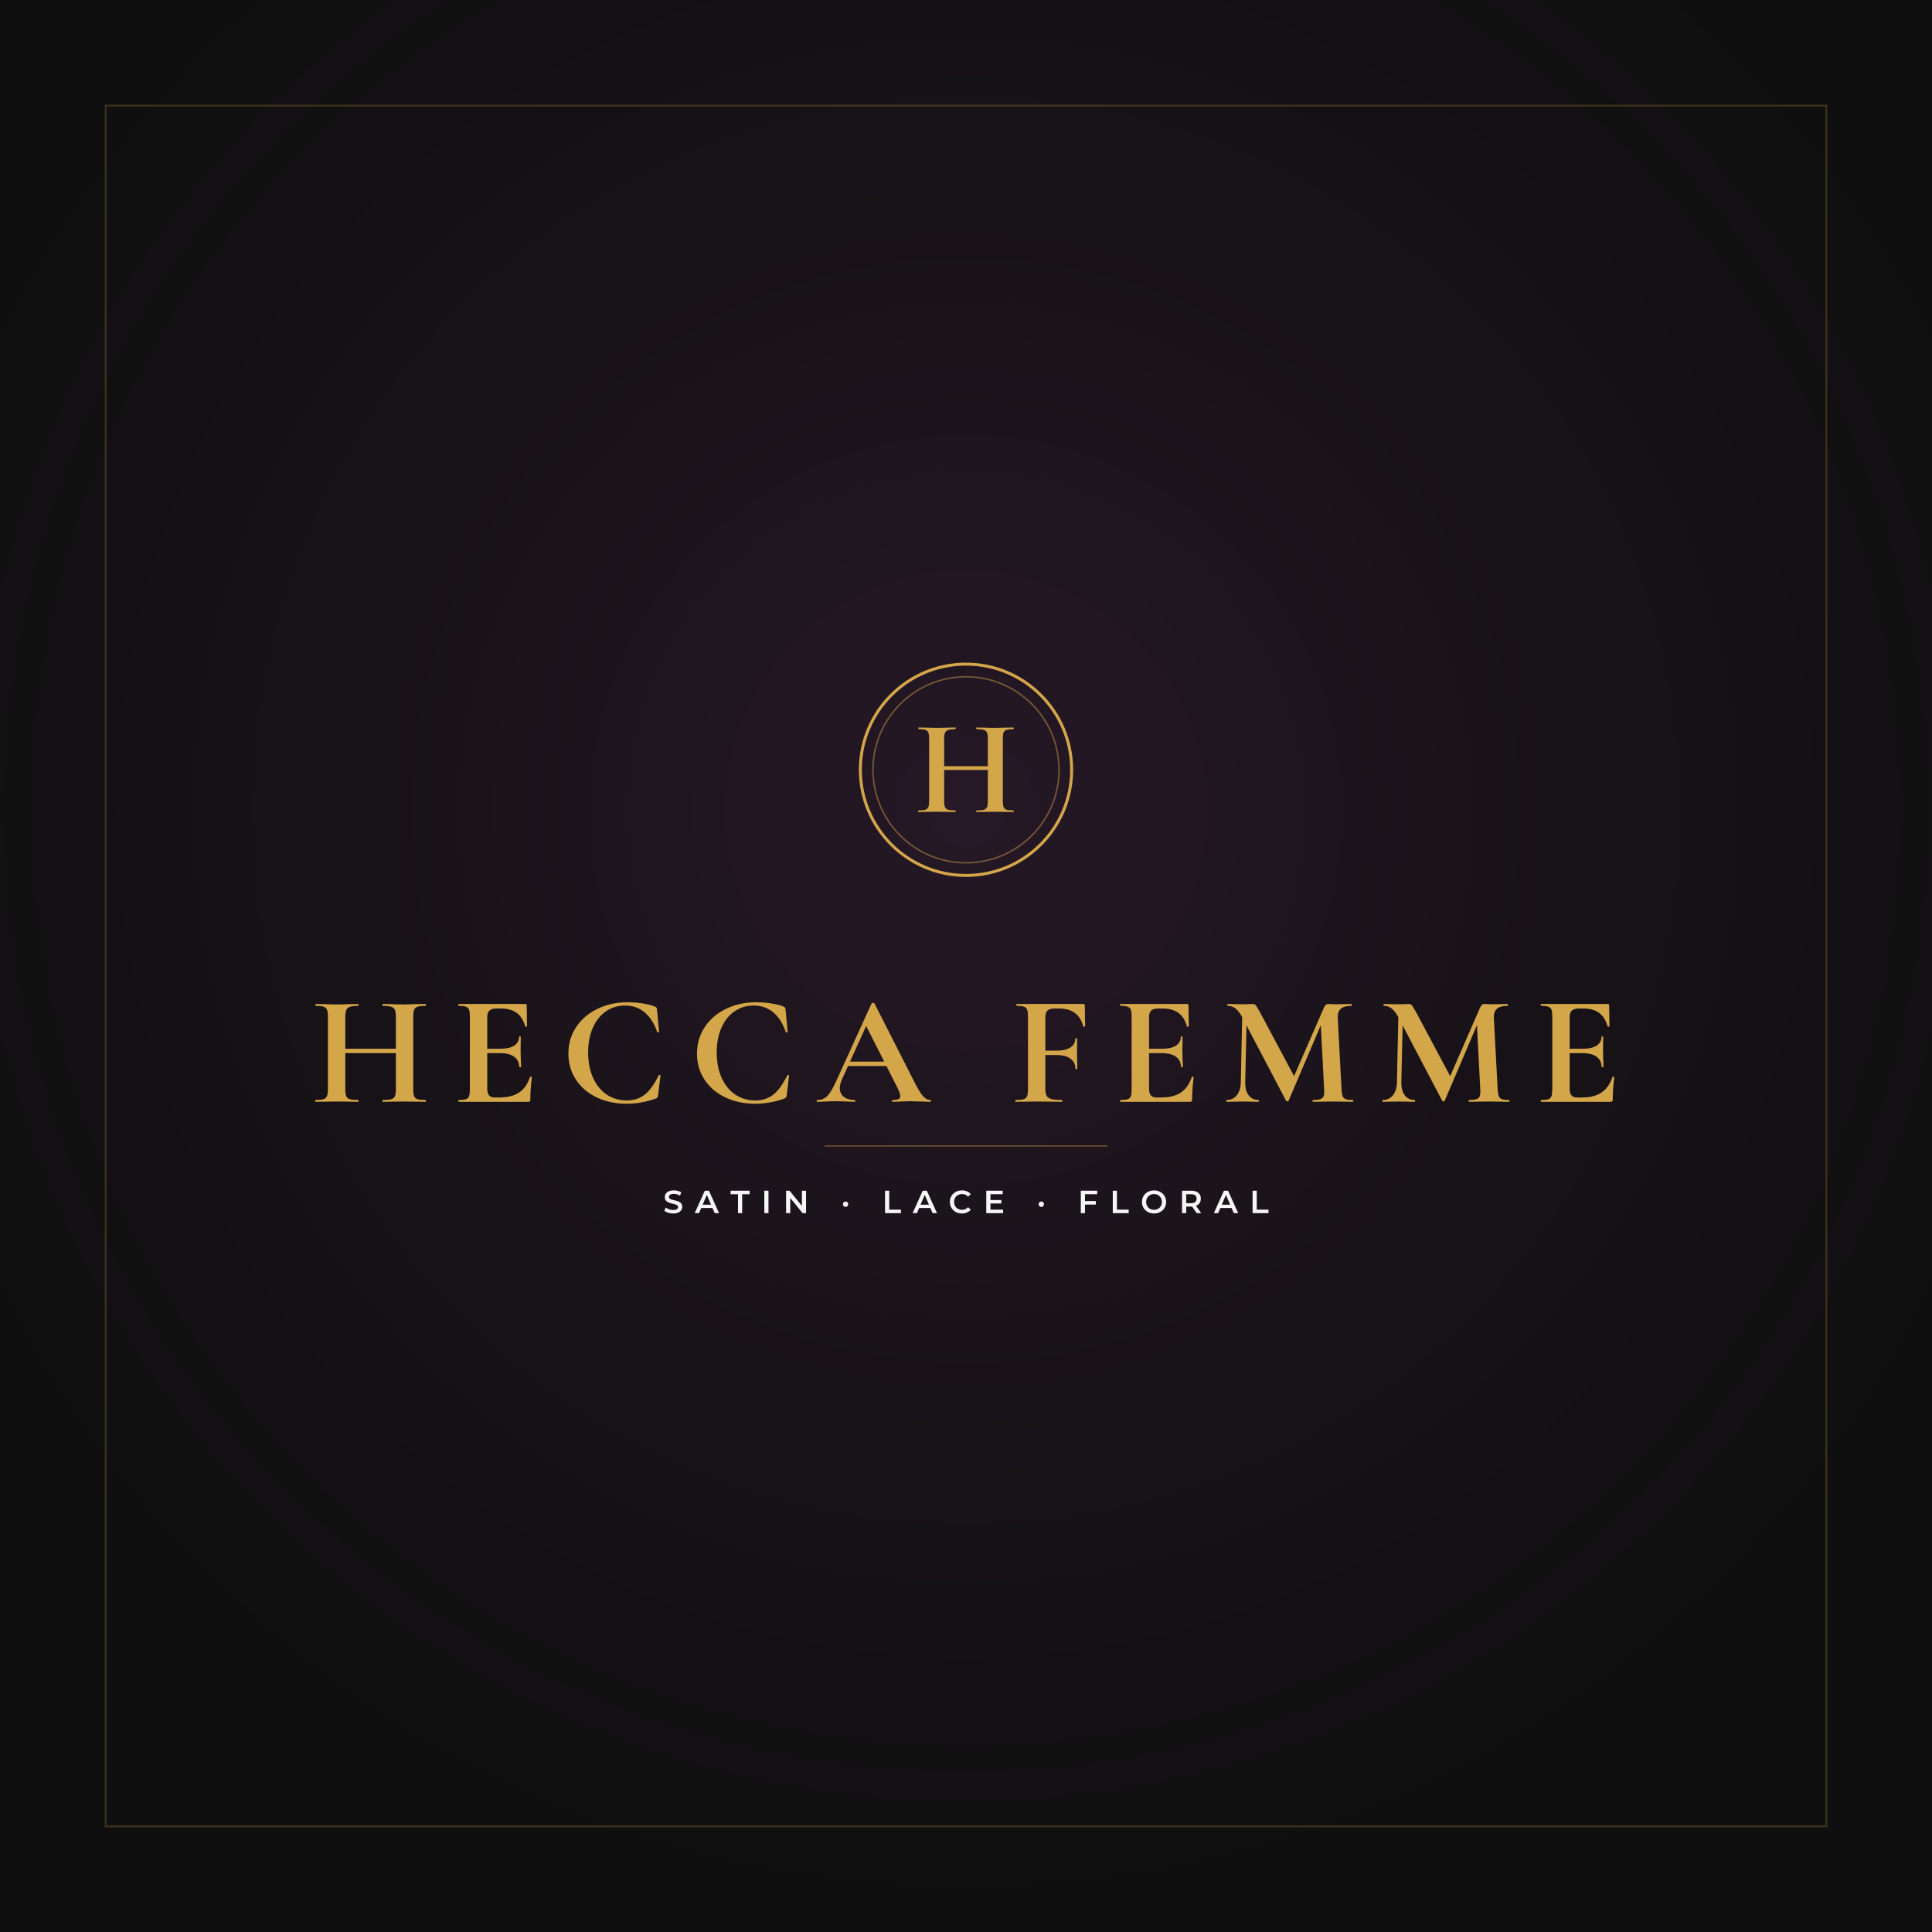
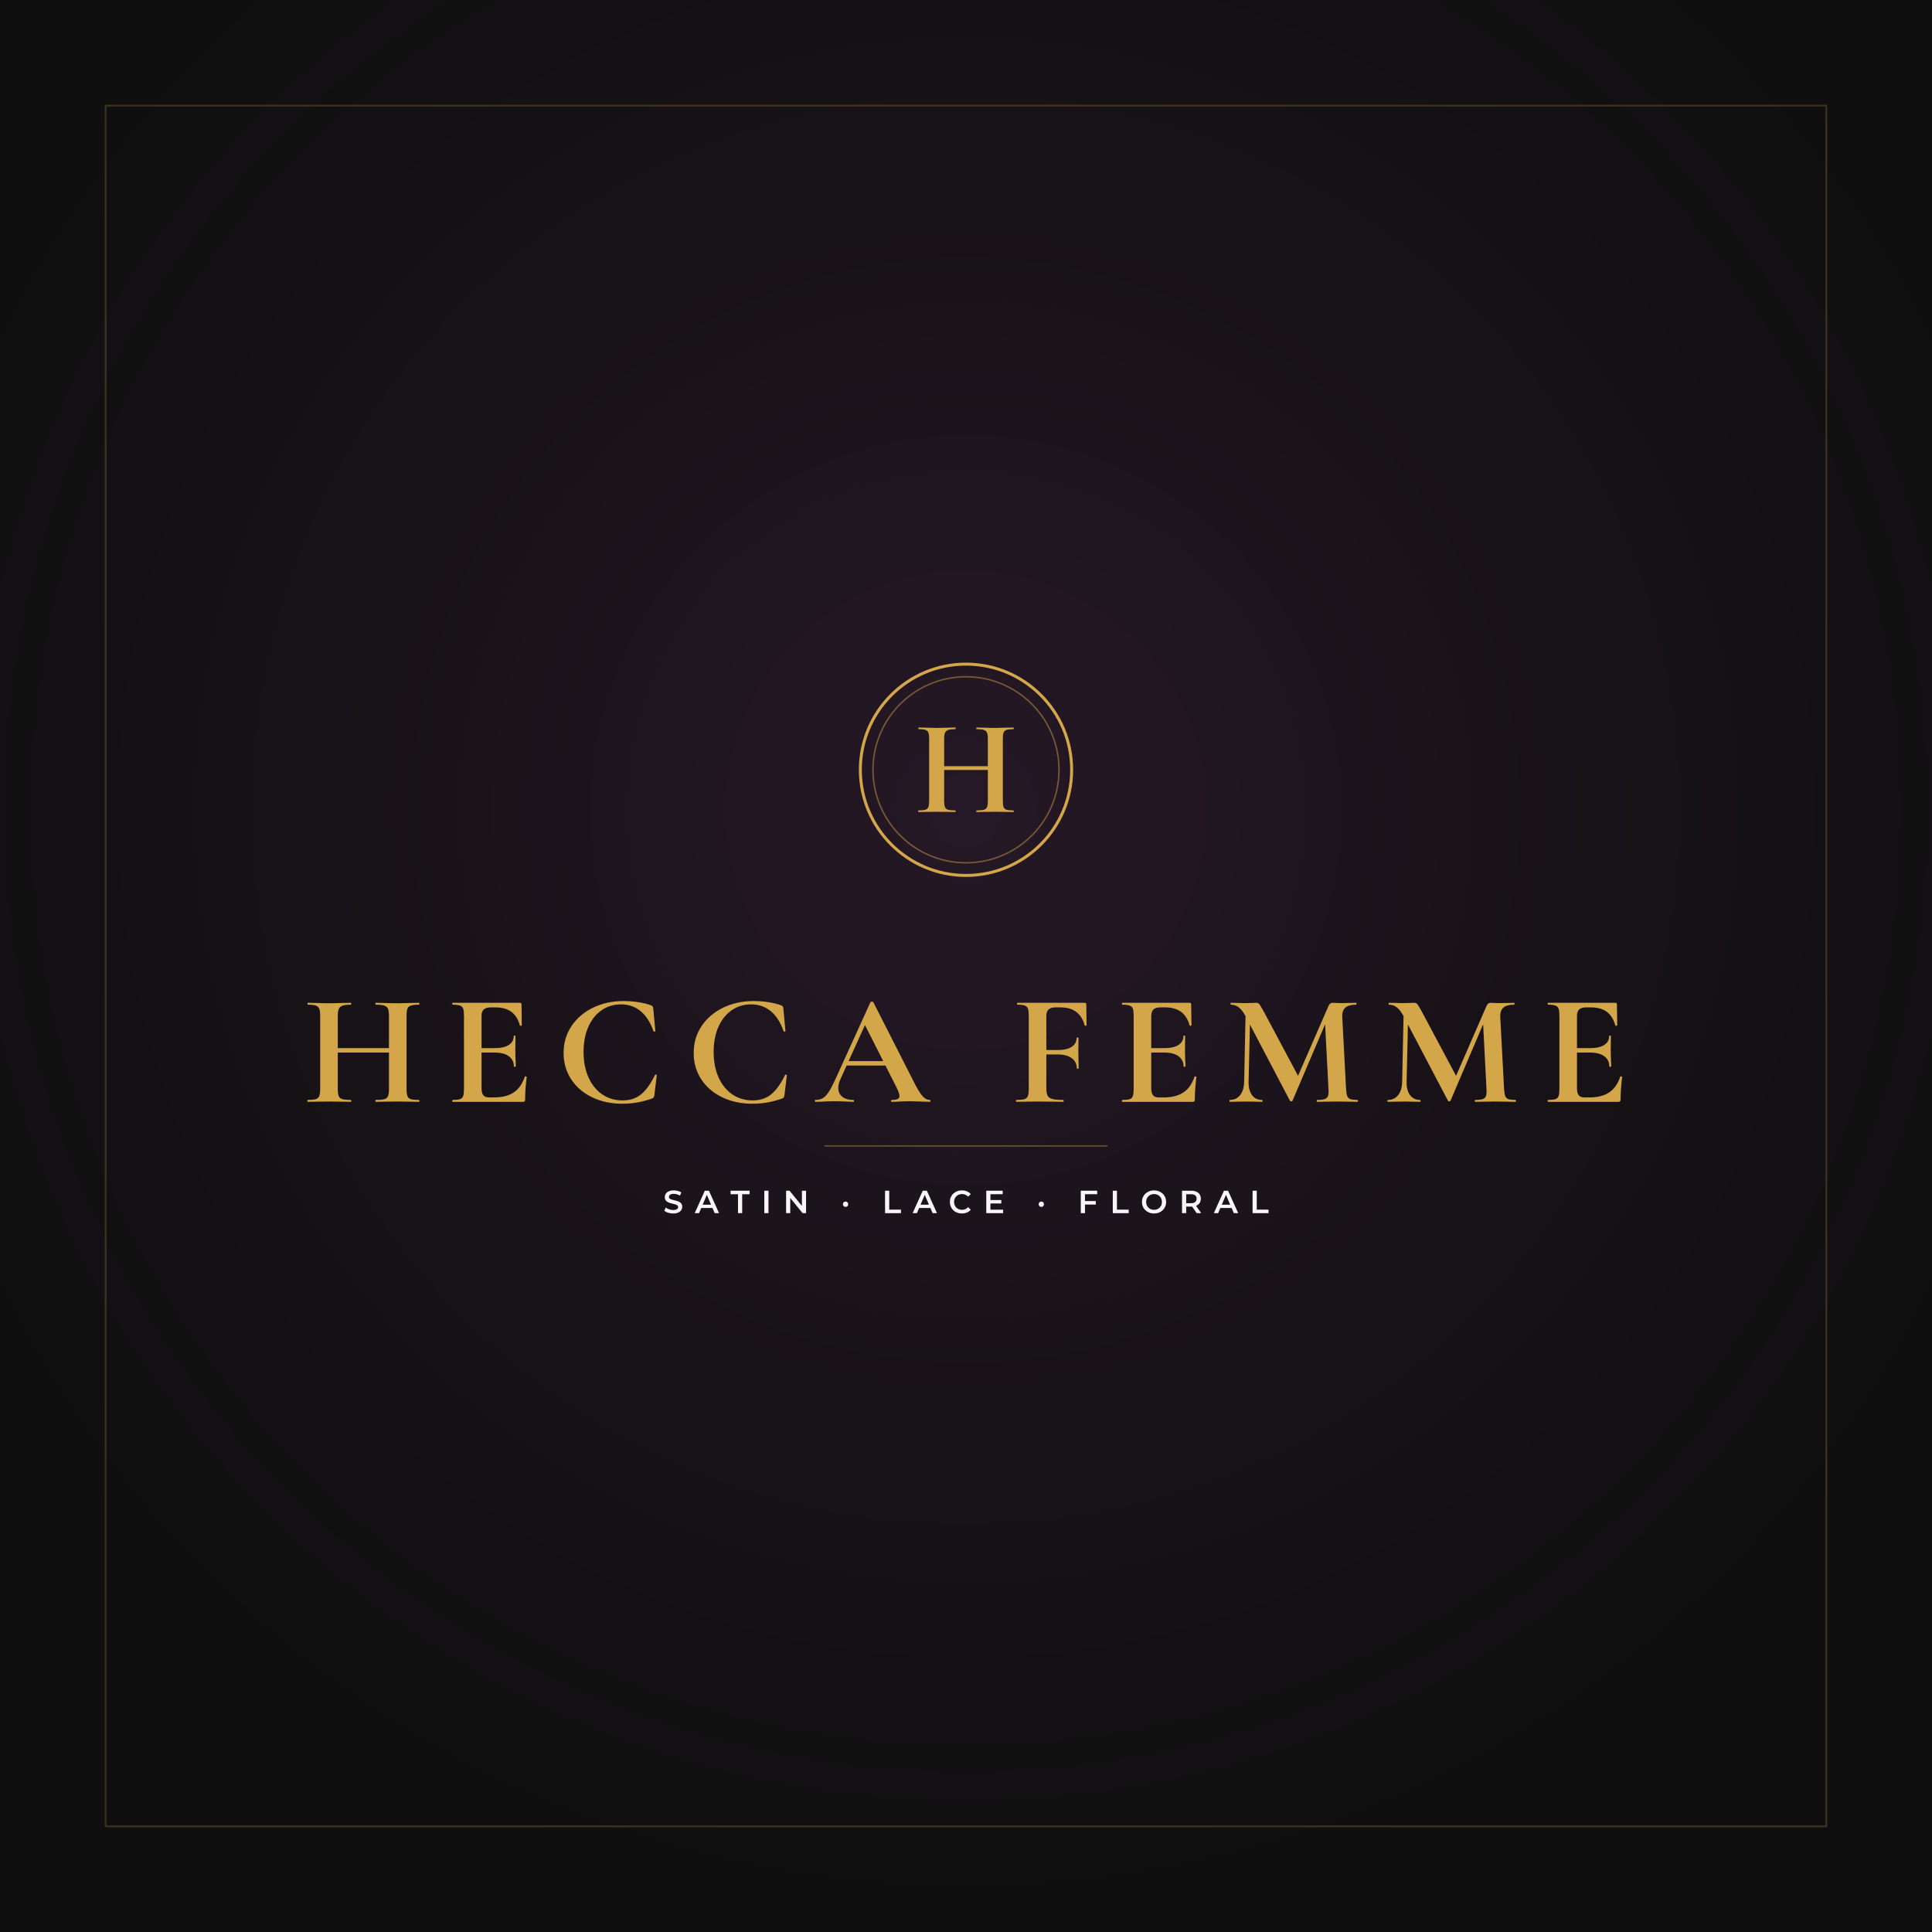
<svg xmlns="http://www.w3.org/2000/svg" viewBox="0 0 2048 2048" width="2048" height="2048" role="img" aria-label="Hecca Femme collection">
  <rect width="2048" height="2048" fill="#0F0F0F" />
  <defs>
    <radialGradient id="b" cx="50%" cy="42%" r="58%">
      <stop offset="0%" stop-color="#5C2D5C" stop-opacity="0.3" />
      <stop offset="55%" stop-color="#5C2D5C" stop-opacity="0.10" />
      <stop offset="100%" stop-color="#5C2D5C" stop-opacity="0" />
    </radialGradient>
  </defs>
  <rect width="2048" height="2048" fill="url(#b)" />
  <rect x="112" y="112" width="1824" height="1824" fill="none" stroke="#D4A64A" stroke-width="2" opacity="0.22" />
  <circle cx="1024" cy="816" r="112" fill="none" stroke="#D4A64A" stroke-width="3.14" />
  <circle cx="1024" cy="816" r="98.6" fill="none" stroke="#D4A64A" stroke-width="1.57" opacity="0.45" />
  <g transform="translate(969.3 860.8) scale(0.7168)">
    <path d="M108.60-108.40Q108.60-114.40 107.40-117.30Q106.20-120.20 102.80-121.40Q99.40-122.60 92-122.60L92-122.60Q91.40-122.60 91.40-123.80Q91.40-125 92-125L92-125L101.80-124.80Q111.80-124.40 119.80-124.40L119.80-124.40Q125.20-124.40 135.20-124.80L135.20-124.80L146.40-125Q147-125 147-123.80Q147-122.60 146.40-122.60L146.40-122.60Q139.60-122.60 136.30-121.50Q133-120.40 131.90-117.60Q130.80-114.80 130.80-108.80L130.80-108.80L130.80-16.20Q130.80-10.20 131.90-7.30Q133-4.40 136.20-3.40Q139.40-2.40 146.40-2.40L146.40-2.40Q147-2.40 147-1.20Q147 0 146.40 0L146.40 0Q139.40 0 135.20-0.20L135.20-0.20L119.80-0.40L101.80-0.20Q98.20 0 92 0L92 0Q91.40 0 91.40-1.20Q91.40-2.40 92-2.40L92-2.40Q99.40-2.40 102.80-3.40Q106.20-4.40 107.40-7.20Q108.60-10 108.60-16.20L108.60-16.20L108.60-108.40ZM32.20-62.20L32.20-67.80L118.80-67.80L118.80-62.20L32.20-62.20ZM21.80-108.80Q21.80-114.80 20.60-117.60Q19.40-120.40 16.30-121.50Q13.20-122.60 6.40-122.60L6.40-122.60Q5.80-122.60 5.80-123.80Q5.80-125 6.40-125L6.40-125L17.20-124.80Q26.40-124.40 32-124.40L32-124.40Q39.60-124.40 49.60-124.80L49.60-124.80L60.60-125Q61-125 61-123.80Q61-122.60 60.60-122.60L60.60-122.60Q53.40-122.60 50-121.40Q46.60-120.20 45.30-117.30Q44-114.40 44-108.40L44-108.40L44-16.20Q44-10.20 45.20-7.30Q46.40-4.40 49.80-3.40Q53.20-2.40 60.60-2.40L60.60-2.40Q61-2.40 61-1.20Q61 0 60.60 0L60.60 0Q53.60 0 49.40-0.20L49.40-0.20L32-0.40L17-0.20Q13 0 6 0L6 0Q5.60 0 5.60-1.20Q5.60-2.40 6-2.40L6-2.40Q13-2.40 16.20-3.40Q19.40-4.40 20.60-7.30Q21.80-10.20 21.80-16.20L21.80-16.20L21.80-108.80Z" fill="#D4A64A" />
  </g>
-   <path d="M543-542Q543-572 537-586.5Q531-601 514-607Q497-613 460-613L460-613Q457-613 457-619Q457-625 460-625L460-625L509-624Q559-622 599-622L599-622Q626-622 676-624L676-624L732-625Q735-625 735-619Q735-613 732-613L732-613Q698-613 681.5-607.5Q665-602 659.5-588Q654-574 654-544L654-544L654-81Q654-51 659.5-36.5Q665-22 681-17Q697-12 732-12L732-12Q735-12 735-6Q735 0 732 0L732 0Q697 0 676-1L676-1L599-2L509-1Q491 0 460 0L460 0Q457 0 457-6Q457-12 460-12L460-12Q497-12 514-17Q531-22 537-36Q543-50 543-81L543-81L543-542ZM161-311L161-339L594-339L594-311L161-311ZM109-544Q109-574 103-588Q97-602 81.5-607.5Q66-613 32-613L32-613Q29-613 29-619Q29-625 32-625L32-625L86-624Q132-622 160-622L160-622Q198-622 248-624L248-624L303-625Q305-625 305-619Q305-613 303-613L303-613Q267-613 250-607Q233-601 226.5-586.5Q220-572 220-542L220-542L220-81Q220-51 226-36.5Q232-22 249-17Q266-12 303-12L303-12Q305-12 305-6Q305 0 303 0L303 0Q268 0 247-1L247-1L160-2L85-1Q65 0 30 0L30 0Q28 0 28-6Q28-12 30-12L30-12Q65-12 81-17Q97-22 103-36.5Q109-51 109-81L109-81L109-544Z" fill="#D4A64A" transform="translate(329.5 1168.0) scale(0.166)" />
-   <path d="M41 0Q38 0 38-6Q38-12 41-12L41-12Q73-12 87.5-17Q102-22 107-36.5Q112-51 112-81L112-81L112-544Q112-574 107-588Q102-602 87-607.5Q72-613 41-613L41-613Q38-613 38-619Q38-625 41-625L41-625L465-625Q475-625 475-616L475-616L477-483Q477-481 471.5-480Q466-479 465-482L465-482Q449-540 411-568Q373-596 311-596L311-596L281-596Q251-596 237-583Q223-570 223-543L223-543L223-85Q223-56 234-42Q245-28 269-28L269-28L302-28Q380-28 427-60Q474-92 496-159L496-159Q496-161 500-161L500-161Q503-161 505.5-159.5Q508-158 508-157L508-157Q498-79 498-15L498-15Q498-7 495-3.5Q492 0 483 0L483 0L41 0ZM427-223Q427-264 395.5-287.5Q364-311 305-311L305-311L170-311L170-339L306-339Q364-339 395-359Q426-379 426-415L426-415Q426-418 431.5-418Q437-418 437-415L437-415L436-325L437-277Q439-243 439-223L439-223Q439-221 433-221Q427-221 427-223L427-223Z" fill="#D4A64A" transform="translate(479.5 1168.0) scale(0.166)" />
-   <path d="M427-636Q474-636 522.5-628.5Q571-621 600-609L600-609Q609-606 611.5-601.5Q614-597 615-586L615-586L628-447Q628-444 623-443Q618-442 616-446L616-446Q588-528 536-571.5Q484-615 411-615L411-615Q343-615 289.5-578.5Q236-542 205.5-474Q175-406 175-315L175-315Q175-223 206.5-153.5Q238-84 293.5-46.5Q349-9 421-9L421-9Q490-9 537-46.5Q584-84 626-170L626-170Q627-173 632-172Q637-171 637-168L637-168L622-44Q620-32 618-28.5Q616-25 607-21L607-21Q515 12 421 12L421 12Q314 12 229.5-28.5Q145-69 97-142Q49-215 49-308L49-308Q49-403 98.5-477.5Q148-552 234.5-594Q321-636 427-636L427-636Z" fill="#D4A64A" transform="translate(594.4 1168.0) scale(0.166)" />
-   <path d="M427-636Q474-636 522.5-628.5Q571-621 600-609L600-609Q609-606 611.5-601.5Q614-597 615-586L615-586L628-447Q628-444 623-443Q618-442 616-446L616-446Q588-528 536-571.5Q484-615 411-615L411-615Q343-615 289.5-578.5Q236-542 205.5-474Q175-406 175-315L175-315Q175-223 206.5-153.5Q238-84 293.5-46.5Q349-9 421-9L421-9Q490-9 537-46.5Q584-84 626-170L626-170Q627-173 632-172Q637-171 637-168L637-168L622-44Q620-32 618-28.5Q616-25 607-21L607-21Q515 12 421 12L421 12Q314 12 229.5-28.5Q145-69 97-142Q49-215 49-308L49-308Q49-403 98.5-477.5Q148-552 234.5-594Q321-636 427-636L427-636Z" fill="#D4A64A" transform="translate(730.7 1168.0) scale(0.166)" />
-   <path d="M171-229L186-257L474-257L481-229L171-229ZM717-12Q722-12 722-6Q722 0 717 0L717 0Q697 0 655-2L655-2Q611-4 592-4L592-4Q567-4 531-2L531-2Q497 0 477 0L477 0Q473 0 473-6Q473-12 477-12L477-12Q503-12 514.5-17.5Q526-23 526-37L526-37Q526-54 506-94L506-94L303-495L352-581L153-142Q140-113 140-88L140-88Q140-52 165.5-32Q191-12 234-12L234-12Q239-12 239-6Q239 0 234 0L234 0Q216 0 182-2L182-2Q144-4 116-4L116-4Q89-4 51-2L51-2Q17 0-4 0L-4 0Q-8 0-8-6Q-8-12-4-12L-4-12Q24-12 43-23.5Q62-35 81-64.5Q100-94 126-152L126-152L343-629Q345-632 352-632L352-632Q360-632 361-629L361-629L611-137Q646-66 669-39Q692-12 717-12L717-12Z" fill="#D4A64A" transform="translate(867.0 1168.0) scale(0.166)" />
-   <path d="M34 0Q31 0 31-6Q31-12 34-12L34-12Q69-12 85-17Q101-22 106.5-36.5Q112-51 112-81L112-81L112-544Q112-574 107-588Q102-602 87-607.5Q72-613 41-613L41-613Q38-613 38-619Q38-625 41-625L41-625L465-625Q475-625 475-616L475-616L477-483Q477-481 471.5-480Q466-479 465-482L465-482Q449-540 411-568Q373-596 311-596L311-596L281-596Q251-596 237-583Q223-570 223-543L223-543L223-85Q223-54 231-39Q239-24 261-18Q283-12 330-12L330-12Q332-12 332-6Q332 0 330 0L330 0Q289 0 266-1L266-1L164-2L89-1Q69 0 34 0L34 0ZM415-212Q415-252 383.5-275.5Q352-299 294-299L294-299L170-299L170-327L295-327Q353-327 383.5-347.5Q414-368 414-404L414-404Q414-406 420-406Q426-406 426-404L426-404L425-313Q425-281 426-265L426-265L427-212Q427-209 421-209Q415-209 415-212L415-212Z" fill="#D4A64A" transform="translate(1071.1 1168.0) scale(0.166)" />
-   <path d="M41 0Q38 0 38-6Q38-12 41-12L41-12Q73-12 87.5-17Q102-22 107-36.5Q112-51 112-81L112-81L112-544Q112-574 107-588Q102-602 87-607.5Q72-613 41-613L41-613Q38-613 38-619Q38-625 41-625L41-625L465-625Q475-625 475-616L475-616L477-483Q477-481 471.5-480Q466-479 465-482L465-482Q449-540 411-568Q373-596 311-596L311-596L281-596Q251-596 237-583Q223-570 223-543L223-543L223-85Q223-56 234-42Q245-28 269-28L269-28L302-28Q380-28 427-60Q474-92 496-159L496-159Q496-161 500-161L500-161Q503-161 505.5-159.5Q508-158 508-157L508-157Q498-79 498-15L498-15Q498-7 495-3.5Q492 0 483 0L483 0L41 0ZM427-223Q427-264 395.5-287.5Q364-311 305-311L305-311L170-311L170-339L306-339Q364-339 395-359Q426-379 426-415L426-415Q426-418 431.5-418Q437-418 437-415L437-415L436-325L437-277Q439-243 439-223L439-223Q439-221 433-221Q427-221 427-223L427-223Z" fill="#D4A64A" transform="translate(1181.0 1168.0) scale(0.166)" />
-   <path d="M117-127L127-602L156-600L145-127Q144-73 166.5-42.5Q189-12 230-12L230-12Q233-12 233-6Q233 0 230 0L230 0Q203 0 188-1L188-1L133-2L70-1Q54 0 27 0L27 0Q24 0 24-6Q24-12 27-12L27-12Q68-12 92-43Q116-74 117-127L117-127ZM833-12Q835-12 835-6Q835 0 833 0L833 0Q799 0 779-1L779-1L705-2L630-1Q611 0 578 0L578 0Q575 0 575-6Q575-12 578-12L578-12Q610-12 625.5-17.5Q641-23 646-37Q651-51 649-81L649-81L626-525L677-605L422-7Q420-3 414-3L414-3Q408-3 406-7L406-7L125-542Q105-579 83.5-596Q62-613 34-613L34-613Q31-613 31-619Q31-625 34-625L34-625L81-624Q95-623 117-623L117-623L170-624Q179-625 193-625L193-625Q206-625 213-616Q220-607 239-573L239-573L463-153L413-63L647-600Q653-614 659.5-619.5Q666-625 677-625L677-625Q686-625 697.5-624Q709-623 724-623L724-623L783-624Q797-625 823-625L823-625Q826-625 826-619Q826-613 823-613L823-613Q776-613 755-594Q734-575 736-535L736-535L760-81Q762-50 767.5-36Q773-22 787.5-17Q802-12 833-12L833-12Z" fill="#D4A64A" transform="translate(1295.9 1168.0) scale(0.166)" />
-   <path d="M117-127L127-602L156-600L145-127Q144-73 166.5-42.5Q189-12 230-12L230-12Q233-12 233-6Q233 0 230 0L230 0Q203 0 188-1L188-1L133-2L70-1Q54 0 27 0L27 0Q24 0 24-6Q24-12 27-12L27-12Q68-12 92-43Q116-74 117-127L117-127ZM833-12Q835-12 835-6Q835 0 833 0L833 0Q799 0 779-1L779-1L705-2L630-1Q611 0 578 0L578 0Q575 0 575-6Q575-12 578-12L578-12Q610-12 625.5-17.5Q641-23 646-37Q651-51 649-81L649-81L626-525L677-605L422-7Q420-3 414-3L414-3Q408-3 406-7L406-7L125-542Q105-579 83.5-596Q62-613 34-613L34-613Q31-613 31-619Q31-625 34-625L34-625L81-624Q95-623 117-623L117-623L170-624Q179-625 193-625L193-625Q206-625 213-616Q220-607 239-573L239-573L463-153L413-63L647-600Q653-614 659.5-619.5Q666-625 677-625L677-625Q686-625 697.5-624Q709-623 724-623L724-623L783-624Q797-625 823-625L823-625Q826-625 826-619Q826-613 823-613L823-613Q776-613 755-594Q734-575 736-535L736-535L760-81Q762-50 767.5-36Q773-22 787.5-17Q802-12 833-12L833-12Z" fill="#D4A64A" transform="translate(1461.4 1168.0) scale(0.166)" />
-   <path d="M41 0Q38 0 38-6Q38-12 41-12L41-12Q73-12 87.5-17Q102-22 107-36.5Q112-51 112-81L112-81L112-544Q112-574 107-588Q102-602 87-607.5Q72-613 41-613L41-613Q38-613 38-619Q38-625 41-625L41-625L465-625Q475-625 475-616L475-616L477-483Q477-481 471.5-480Q466-479 465-482L465-482Q449-540 411-568Q373-596 311-596L311-596L281-596Q251-596 237-583Q223-570 223-543L223-543L223-85Q223-56 234-42Q245-28 269-28L269-28L302-28Q380-28 427-60Q474-92 496-159L496-159Q496-161 500-161L500-161Q503-161 505.5-159.5Q508-158 508-157L508-157Q498-79 498-15L498-15Q498-7 495-3.5Q492 0 483 0L483 0L41 0ZM427-223Q427-264 395.5-287.5Q364-311 305-311L305-311L170-311L170-339L306-339Q364-339 395-359Q426-379 426-415L426-415Q426-418 431.5-418Q437-418 437-415L437-415L436-325L437-277Q439-243 439-223L439-223Q439-221 433-221Q427-221 427-223L427-223Z" fill="#D4A64A" transform="translate(1626.9 1168.0) scale(0.166)" />
+   <path d="M543-542Q543-572 537-586.5Q531-601 514-607Q497-613 460-613L460-613Q457-613 457-619Q457-625 460-625L460-625L509-624Q559-622 599-622L599-622Q626-622 676-624L676-624L732-625Q735-625 735-619Q735-613 732-613L732-613Q698-613 681.5-607.5Q665-602 659.5-588Q654-574 654-544L654-544L654-81Q654-51 659.5-36.5Q665-22 681-17Q697-12 732-12L732-12Q735-12 735-6Q735 0 732 0L732 0Q697 0 676-1L676-1L599-2L509-1Q491 0 460 0L460 0Q457 0 457-6Q457-12 460-12L460-12Q497-12 514-17Q531-22 537-36Q543-50 543-81L543-81L543-542ZM161-311L161-339L594-339L594-311L161-311ZM109-544Q109-574 103-588Q97-602 81.5-607.5Q66-613 32-613L32-613Q29-613 29-619Q29-625 32-625L32-625L86-624Q132-622 160-622L160-622Q198-622 248-624L248-624L303-625Q305-625 305-619Q305-613 303-613L303-613Q267-613 250-607Q233-601 226.5-586.5Q220-572 220-542L220-542L220-81Q220-51 226-36.5Q232-22 249-17Q266-12 303-12L303-12Q305-12 305-6Q305 0 303 0L303 0Q268 0 247-1L247-1L160-2L85-1Q65 0 30 0L30 0Q28 0 28-6Q28-12 30-12L30-12Q65-12 81-17Q97-22 103-36.5Q109-51 109-81L109-81L109-544Z" fill="#D4A64A" transform="translate(321.1 1168.0) scale(0.168)" />
+   <path d="M41 0Q38 0 38-6Q38-12 41-12L41-12Q73-12 87.5-17Q102-22 107-36.5Q112-51 112-81L112-81L112-544Q112-574 107-588Q102-602 87-607.5Q72-613 41-613L41-613Q38-613 38-619Q38-625 41-625L41-625L465-625Q475-625 475-616L475-616L477-483Q477-481 471.5-480Q466-479 465-482L465-482Q449-540 411-568Q373-596 311-596L311-596L281-596Q251-596 237-583Q223-570 223-543L223-543L223-85Q223-56 234-42Q245-28 269-28L269-28L302-28Q380-28 427-60Q474-92 496-159L496-159Q496-161 500-161L500-161Q503-161 505.5-159.5Q508-158 508-157L508-157Q498-79 498-15L498-15Q498-7 495-3.5Q492 0 483 0L483 0L41 0ZM427-223Q427-264 395.5-287.5Q364-311 305-311L305-311L170-311L170-339L306-339Q364-339 395-359Q426-379 426-415L426-415Q426-418 431.5-418Q437-418 437-415L437-415L436-325L437-277Q439-243 439-223L439-223Q439-221 433-221Q427-221 427-223L427-223Z" fill="#D4A64A" transform="translate(473.0 1168.0) scale(0.168)" />
+   <path d="M427-636Q474-636 522.5-628.5Q571-621 600-609L600-609Q609-606 611.5-601.5Q614-597 615-586L615-586L628-447Q628-444 623-443Q618-442 616-446L616-446Q588-528 536-571.5Q484-615 411-615L411-615Q343-615 289.5-578.5Q236-542 205.5-474Q175-406 175-315L175-315Q175-223 206.5-153.5Q238-84 293.5-46.5Q349-9 421-9L421-9Q490-9 537-46.5Q584-84 626-170L626-170Q627-173 632-172Q637-171 637-168L637-168L622-44Q620-32 618-28.5Q616-25 607-21L607-21Q515 12 421 12L421 12Q314 12 229.5-28.5Q145-69 97-142Q49-215 49-308L49-308Q49-403 98.5-477.5Q148-552 234.5-594Q321-636 427-636L427-636Z" fill="#D4A64A" transform="translate(589.2 1168.0) scale(0.168)" />
+   <path d="M427-636Q474-636 522.5-628.5Q571-621 600-609L600-609Q609-606 611.5-601.5Q614-597 615-586L615-586L628-447Q628-444 623-443Q618-442 616-446L616-446Q588-528 536-571.5Q484-615 411-615L411-615Q343-615 289.5-578.5Q236-542 205.5-474Q175-406 175-315L175-315Q175-223 206.5-153.5Q238-84 293.5-46.5Q349-9 421-9L421-9Q490-9 537-46.5Q584-84 626-170L626-170Q627-173 632-172Q637-171 637-168L637-168L622-44Q620-32 618-28.5Q616-25 607-21L607-21Q515 12 421 12L421 12Q314 12 229.5-28.5Q145-69 97-142Q49-215 49-308L49-308Q49-403 98.5-477.5Q148-552 234.5-594Q321-636 427-636L427-636Z" fill="#D4A64A" transform="translate(727.1 1168.0) scale(0.168)" />
+   <path d="M171-229L186-257L474-257L481-229L171-229ZM717-12Q722-12 722-6Q722 0 717 0L717 0Q697 0 655-2L655-2Q611-4 592-4L592-4Q567-4 531-2L531-2Q497 0 477 0L477 0Q473 0 473-6Q473-12 477-12L477-12Q503-12 514.5-17.5Q526-23 526-37L526-37Q526-54 506-94L506-94L303-495L352-581L153-142Q140-113 140-88L140-88Q140-52 165.5-32Q191-12 234-12L234-12Q239-12 239-6Q239 0 234 0L234 0Q216 0 182-2L182-2Q144-4 116-4L116-4Q89-4 51-2L51-2Q17 0-4 0L-4 0Q-8 0-8-6Q-8-12-4-12L-4-12Q24-12 43-23.5Q62-35 81-64.5Q100-94 126-152L126-152L343-629Q345-632 352-632L352-632Q360-632 361-629L361-629L611-137Q646-66 669-39Q692-12 717-12L717-12Z" fill="#D4A64A" transform="translate(865.1 1168.0) scale(0.168)" />
+   <path d="M34 0Q31 0 31-6Q31-12 34-12L34-12Q69-12 85-17Q101-22 106.5-36.5Q112-51 112-81L112-81L112-544Q112-574 107-588Q102-602 87-607.5Q72-613 41-613L41-613Q38-613 38-619Q38-625 41-625L41-625L465-625Q475-625 475-616L475-616L477-483Q477-481 471.5-480Q466-479 465-482L465-482Q449-540 411-568Q373-596 311-596L311-596L281-596Q251-596 237-583Q223-570 223-543L223-543L223-85Q223-54 231-39Q239-24 261-18Q283-12 330-12L330-12Q332-12 332-6Q332 0 330 0L330 0Q289 0 266-1L266-1L164-2L89-1Q69 0 34 0L34 0ZM415-212Q415-252 383.5-275.5Q352-299 294-299L294-299L170-299L170-327L295-327Q353-327 383.5-347.5Q414-368 414-404L414-404Q414-406 420-406Q426-406 426-404L426-404L425-313Q425-281 426-265L426-265L427-212Q427-209 421-209Q415-209 415-212L415-212Z" fill="#D4A64A" transform="translate(1071.7 1168.0) scale(0.168)" />
+   <path d="M41 0Q38 0 38-6Q38-12 41-12L41-12Q73-12 87.5-17Q102-22 107-36.5Q112-51 112-81L112-81L112-544Q112-574 107-588Q102-602 87-607.5Q72-613 41-613L41-613Q38-613 38-619Q38-625 41-625L41-625L465-625Q475-625 475-616L475-616L477-483Q477-481 471.5-480Q466-479 465-482L465-482Q449-540 411-568Q373-596 311-596L311-596L281-596Q251-596 237-583Q223-570 223-543L223-543L223-85Q223-56 234-42Q245-28 269-28L269-28L302-28Q380-28 427-60Q474-92 496-159L496-159Q496-161 500-161L500-161Q503-161 505.5-159.5Q508-158 508-157L508-157Q498-79 498-15L498-15Q498-7 495-3.5Q492 0 483 0L483 0L41 0ZM427-223Q427-264 395.5-287.5Q364-311 305-311L305-311L170-311L170-339L306-339Q364-339 395-359Q426-379 426-415L426-415Q426-418 431.5-418Q437-418 437-415L437-415L436-325L437-277Q439-243 439-223L439-223Q439-221 433-221Q427-221 427-223L427-223Z" fill="#D4A64A" transform="translate(1182.9 1168.0) scale(0.168)" />
+   <path d="M117-127L127-602L156-600L145-127Q144-73 166.5-42.5Q189-12 230-12L230-12Q233-12 233-6Q233 0 230 0L230 0Q203 0 188-1L188-1L133-2L70-1Q54 0 27 0L27 0Q24 0 24-6Q24-12 27-12L27-12Q68-12 92-43Q116-74 117-127L117-127ZM833-12Q835-12 835-6Q835 0 833 0L833 0Q799 0 779-1L779-1L705-2L630-1Q611 0 578 0L578 0Q575 0 575-6Q575-12 578-12L578-12Q610-12 625.5-17.5Q641-23 646-37Q651-51 649-81L649-81L626-525L677-605L422-7Q420-3 414-3L414-3Q408-3 406-7L406-7L125-542Q105-579 83.5-596Q62-613 34-613L34-613Q31-613 31-619Q31-625 34-625L34-625L81-624Q95-623 117-623L117-623L170-624Q179-625 193-625L193-625Q206-625 213-616Q220-607 239-573L239-573L463-153L413-63L647-600Q653-614 659.5-619.5Q666-625 677-625L677-625Q686-625 697.5-624Q709-623 724-623L724-623L783-624Q797-625 823-625L823-625Q826-625 826-619Q826-613 823-613L823-613Q776-613 755-594Q734-575 736-535L736-535L760-81Q762-50 767.5-36Q773-22 787.5-17Q802-12 833-12L833-12Z" fill="#D4A64A" transform="translate(1299.2 1168.0) scale(0.168)" />
+   <path d="M117-127L127-602L156-600L145-127Q144-73 166.5-42.5Q189-12 230-12L230-12Q233-12 233-6Q233 0 230 0L230 0Q203 0 188-1L188-1L133-2L70-1Q54 0 27 0L27 0Q24 0 24-6Q24-12 27-12L27-12Q68-12 92-43Q116-74 117-127L117-127ZM833-12Q835-12 835-6Q835 0 833 0L833 0Q799 0 779-1L779-1L705-2L630-1Q611 0 578 0L578 0Q575 0 575-6Q575-12 578-12L578-12Q610-12 625.5-17.5Q641-23 646-37Q651-51 649-81L649-81L626-525L677-605L422-7Q420-3 414-3L414-3Q408-3 406-7L406-7L125-542Q105-579 83.5-596Q62-613 34-613L34-613Q31-613 31-619Q31-625 34-625L34-625L81-624Q95-623 117-623L117-623L170-624Q179-625 193-625L193-625Q206-625 213-616Q220-607 239-573L239-573L463-153L413-63L647-600Q653-614 659.5-619.5Q666-625 677-625L677-625Q686-625 697.5-624Q709-623 724-623L724-623L783-624Q797-625 823-625L823-625Q826-625 826-619Q826-613 823-613L823-613Q776-613 755-594Q734-575 736-535L736-535L760-81Q762-50 767.5-36Q773-22 787.5-17Q802-12 833-12L833-12Z" fill="#D4A64A" transform="translate(1466.7 1168.0) scale(0.168)" />
+   <path d="M41 0Q38 0 38-6Q38-12 41-12L41-12Q73-12 87.5-17Q102-22 107-36.5Q112-51 112-81L112-81L112-544Q112-574 107-588Q102-602 87-607.5Q72-613 41-613L41-613Q38-613 38-619Q38-625 41-625L41-625L465-625Q475-625 475-616L475-616L477-483Q477-481 471.5-480Q466-479 465-482L465-482Q449-540 411-568Q373-596 311-596L311-596L281-596Q251-596 237-583Q223-570 223-543L223-543L223-85Q223-56 234-42Q245-28 269-28L269-28L302-28Q380-28 427-60Q474-92 496-159L496-159Q496-161 500-161L500-161Q503-161 505.5-159.5Q508-158 508-157L508-157Q498-79 498-15L498-15Q498-7 495-3.5Q492 0 483 0L483 0L41 0ZM427-223Q427-264 395.5-287.5Q364-311 305-311L305-311L170-311L170-339L306-339Q364-339 395-359Q426-379 426-415L426-415Q426-418 431.5-418Q437-418 437-415L437-415L436-325L437-277Q439-243 439-223L439-223Q439-221 433-221Q427-221 427-223L427-223Z" fill="#D4A64A" transform="translate(1634.2 1168.0) scale(0.168)" />
  <rect x="874" y="1214" width="300" height="1.5" fill="#D4A64A" opacity="0.4" />
  <path d="M311 10L311 10Q229 10 154-13.5Q79-37 35-74L35-74L80-175Q122-142 184-120Q246-98 311-98L311-98Q366-98 400-110Q434-122 450-142.5Q466-163 466-189L466-189Q466-221 443-240.5Q420-260 383.5-271.5Q347-283 302.5-293Q258-303 213.5-316.5Q169-330 132.5-351.5Q96-373 73-409Q50-445 50-501L50-501Q50-558 80.5-605.5Q111-653 173.5-681.5Q236-710 332-710L332-710Q395-710 457-694Q519-678 565-648L565-648L524-547Q477-575 427-588.5Q377-602 331-602L331-602Q277-602 243.5-589Q210-576 194.5-555Q179-534 179-507L179-507Q179-475 201.5-455.5Q224-436 260.5-425Q297-414 342-403.5Q387-393 431.5-380Q476-367 512.5-346Q549-325 571.5-289Q594-253 594-198L594-198Q594-142 563.5-94.5Q533-47 470-18.5Q407 10 311 10Z" fill="#F7F7F7" transform="translate(703.0 1286.0) scale(0.034)" />
  <path d="M129 0L-5 0L310-700L438-700L754 0L618 0L548-162L198-162L129 0ZM242-264L504-264L373-570L242-264Z" fill="#F7F7F7" transform="translate(736.6 1286.0) scale(0.034)" />
  <path d="M366 0L236 0L236-590L4-590L4-700L598-700L598-590L366-590L366 0Z" fill="#F7F7F7" transform="translate(774.3 1286.0) scale(0.034)" />
  <path d="M224 0L94 0L94-700L224-700L224 0Z" fill="#F7F7F7" transform="translate(807.0 1286.0) scale(0.034)" />
  <path d="M223 0L94 0L94-700L201-700L587-226L587-700L716-700L716 0L609 0L223-474L223 0Z" fill="#F7F7F7" transform="translate(830.1 1286.0) scale(0.034)" />
  <path d="M142-195L142-195Q108-195 84-218Q60-241 60-279L60-279Q60-316 84-339Q108-362 142-362L142-362Q178-362 201-339Q224-316 224-279L224-279Q224-241 201-218Q178-195 142-195Z" fill="#F7F7F7" transform="translate(891.5 1286.0) scale(0.034)" />
  <path d="M590 0L94 0L94-700L224-700L224-110L590-110L590 0Z" fill="#F7F7F7" transform="translate(935.0 1286.0) scale(0.034)" />
  <path d="M129 0L-5 0L310-700L438-700L754 0L618 0L548-162L198-162L129 0ZM242-264L504-264L373-570L242-264Z" fill="#F7F7F7" transform="translate(967.6 1286.0) scale(0.034)" />
  <path d="M418 10L418 10Q338 10 269.5-16.5Q201-43 150.5-91.5Q100-140 72-206Q44-272 44-350L44-350Q44-428 72-494Q100-560 151-608.5Q202-657 270-683.5Q338-710 419-710L419-710Q505-710 576-680.5Q647-651 696-593L696-593L612-514Q574-555 527-575.5Q480-596 425-596L425-596Q370-596 324.5-578Q279-560 245.5-527Q212-494 193.5-449Q175-404 175-350L175-350Q175-296 193.5-251Q212-206 245.5-173Q279-140 324.5-122Q370-104 425-104L425-104Q480-104 527-124.5Q574-145 612-187L612-187L696-107Q647-50 576-20Q505 10 418 10Z" fill="#F7F7F7" transform="translate(1005.4 1286.0) scale(0.034)" />
  <path d="M224-302L224-109L619-109L619 0L94 0L94-700L605-700L605-591L224-591L224-409L562-409L562-302L224-302Z" fill="#F7F7F7" transform="translate(1042.3 1286.0) scale(0.034)" />
  <path d="M142-195L142-195Q108-195 84-218Q60-241 60-279L60-279Q60-316 84-339Q108-362 142-362L142-362Q178-362 201-339Q224-316 224-279L224-279Q224-241 201-218Q178-195 142-195Z" fill="#F7F7F7" transform="translate(1099.0 1286.0) scale(0.034)" />
  <path d="M224-268L224 0L94 0L94-700L605-700L605-591L224-591L224-378L562-378L562-268L224-268Z" fill="#F7F7F7" transform="translate(1142.5 1286.0) scale(0.034)" />
  <path d="M590 0L94 0L94-700L224-700L224-110L590-110L590 0Z" fill="#F7F7F7" transform="translate(1176.4 1286.0) scale(0.034)" />
  <path d="M422 10L422 10Q340 10 271-17Q202-44 151-92.5Q100-141 72-206.5Q44-272 44-350L44-350Q44-428 72-493.5Q100-559 151-607.5Q202-656 271-683Q340-710 421-710L421-710Q503-710 571.5-683Q640-656 691-607.5Q742-559 770-493.5Q798-428 798-350L798-350Q798-272 770-206Q742-140 691-92Q640-44 571.5-17Q503 10 422 10ZM421-104L421-104Q474-104 519-122Q564-140 597-173.5Q630-207 648.5-251.5Q667-296 667-350L667-350Q667-404 648.5-448.5Q630-493 597-526.5Q564-560 519-578Q474-596 421-596L421-596Q368-596 323.5-578Q279-560 245.5-526.5Q212-493 193.5-448.5Q175-404 175-350L175-350Q175-297 193.5-252Q212-207 245-173.5Q278-140 323-122Q368-104 421-104Z" fill="#F7F7F7" transform="translate(1209.0 1286.0) scale(0.034)" />
  <path d="M224 0L94 0L94-700L382-700Q475-700 541.5-670Q608-640 644-584Q680-528 680-451L680-451Q680-374 644-318.5Q608-263 541-234L541-234Q536-231 531-229L531-229L692 0L552 0L409-205Q396-204 382-204L382-204L224-204L224 0ZM224-590L224-311L376-311Q462-311 505.5-348Q549-385 549-451L549-451Q549-518 505.5-554Q462-590 376-590L376-590L224-590Z" fill="#F7F7F7" transform="translate(1249.8 1286.0) scale(0.034)" />
  <path d="M129 0L-5 0L310-700L438-700L754 0L618 0L548-162L198-162L129 0ZM242-264L504-264L373-570L242-264Z" fill="#F7F7F7" transform="translate(1286.9 1286.0) scale(0.034)" />
  <path d="M590 0L94 0L94-700L224-700L224-110L590-110L590 0Z" fill="#F7F7F7" transform="translate(1324.6 1286.0) scale(0.034)" />
</svg>
